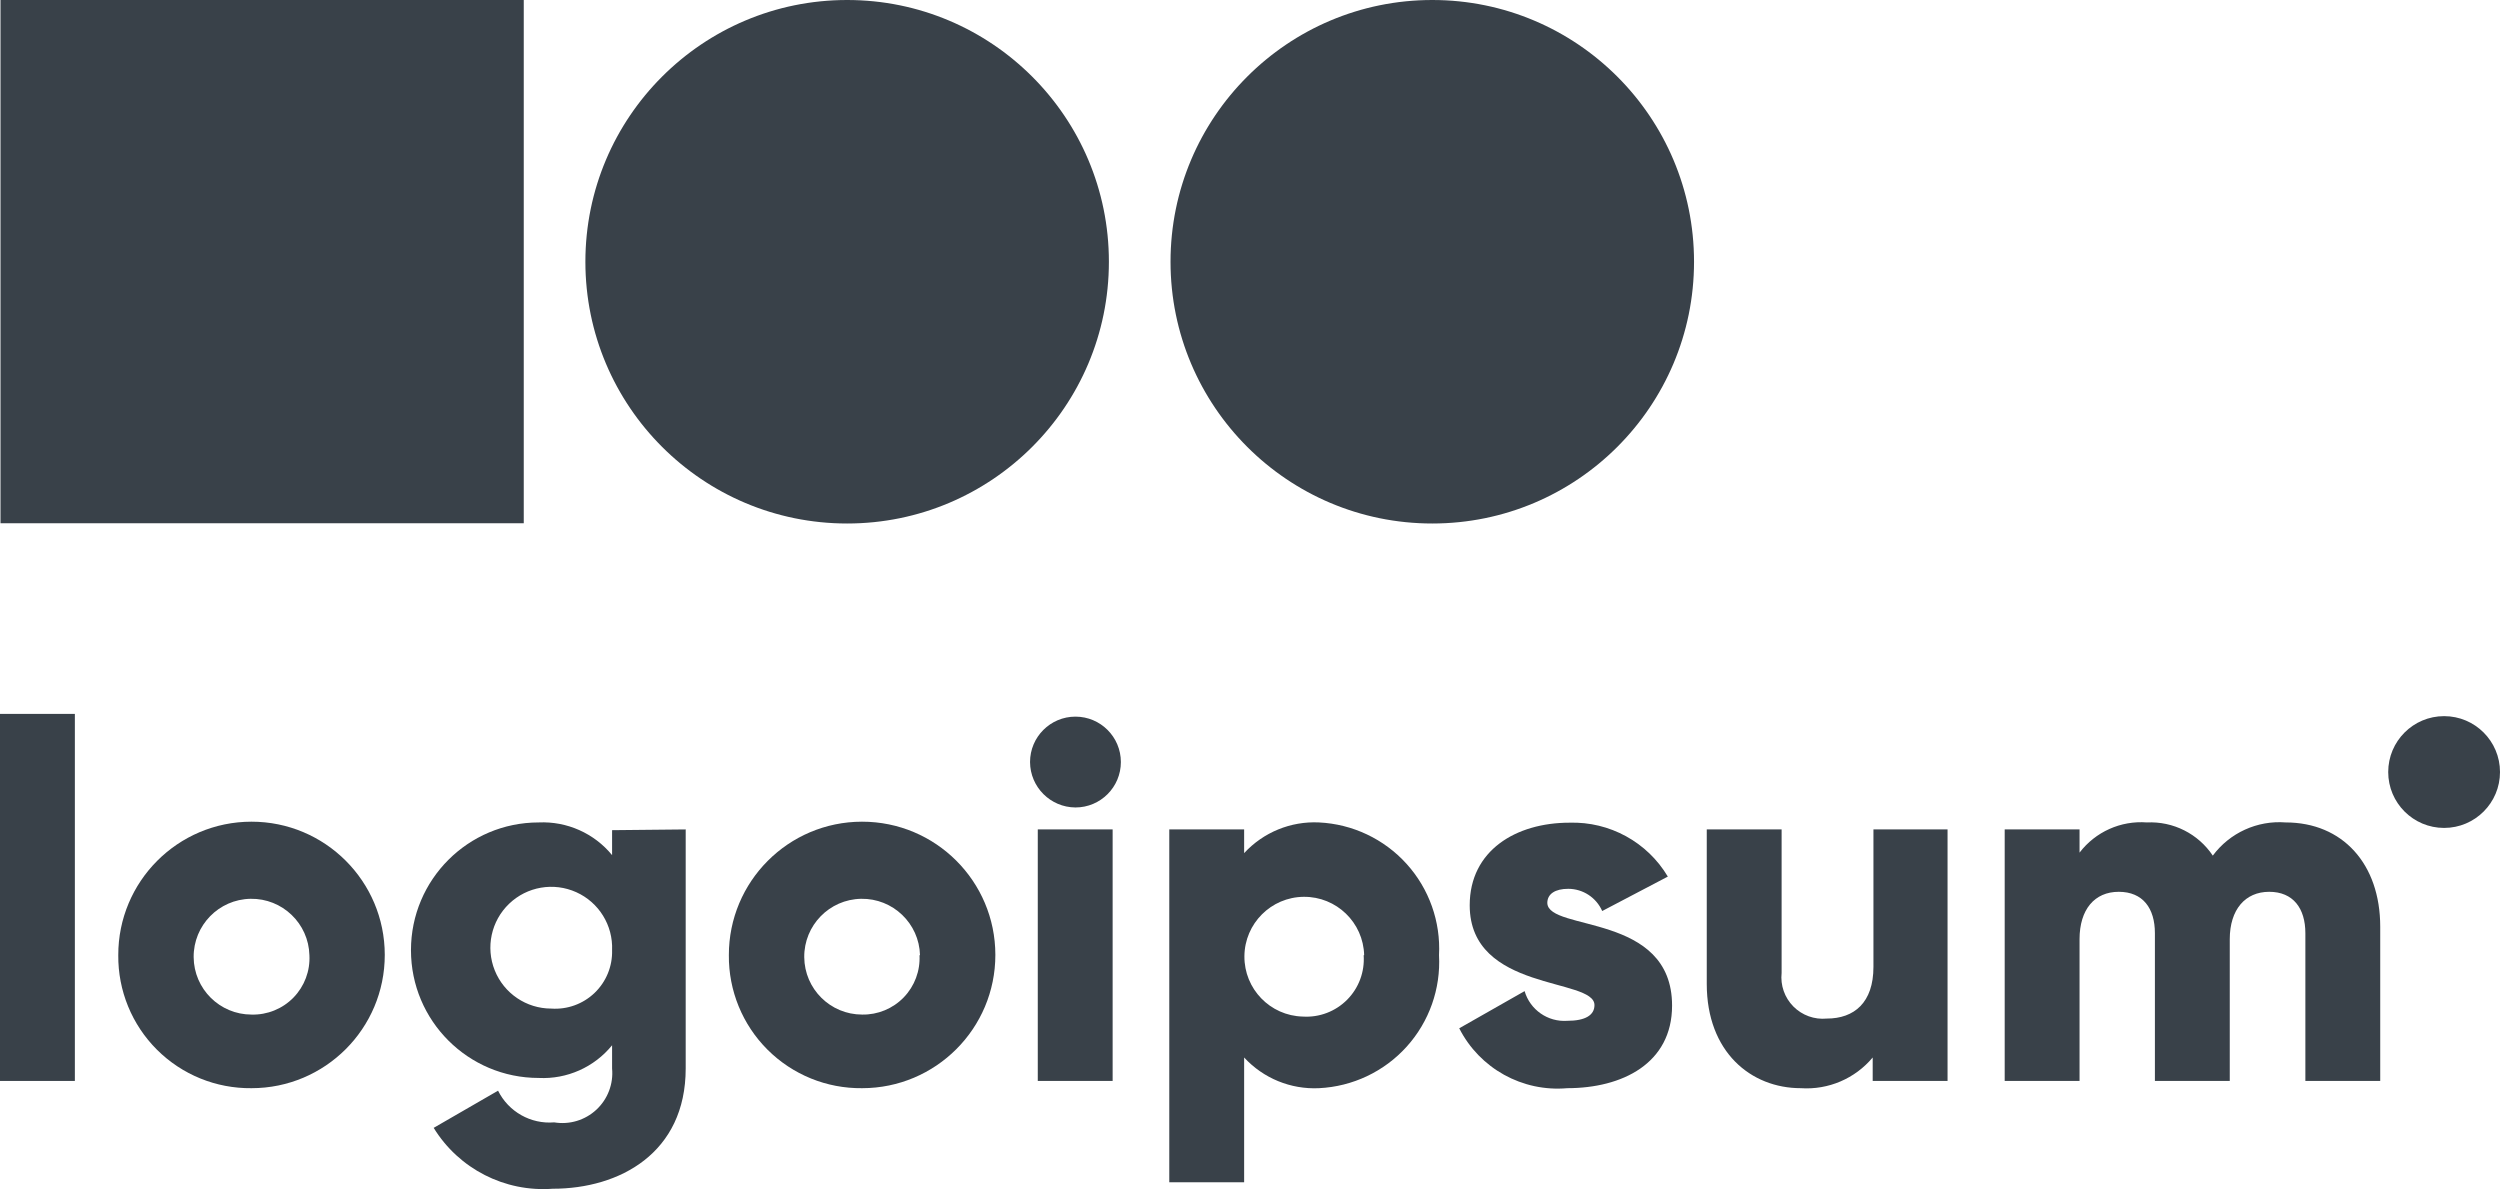
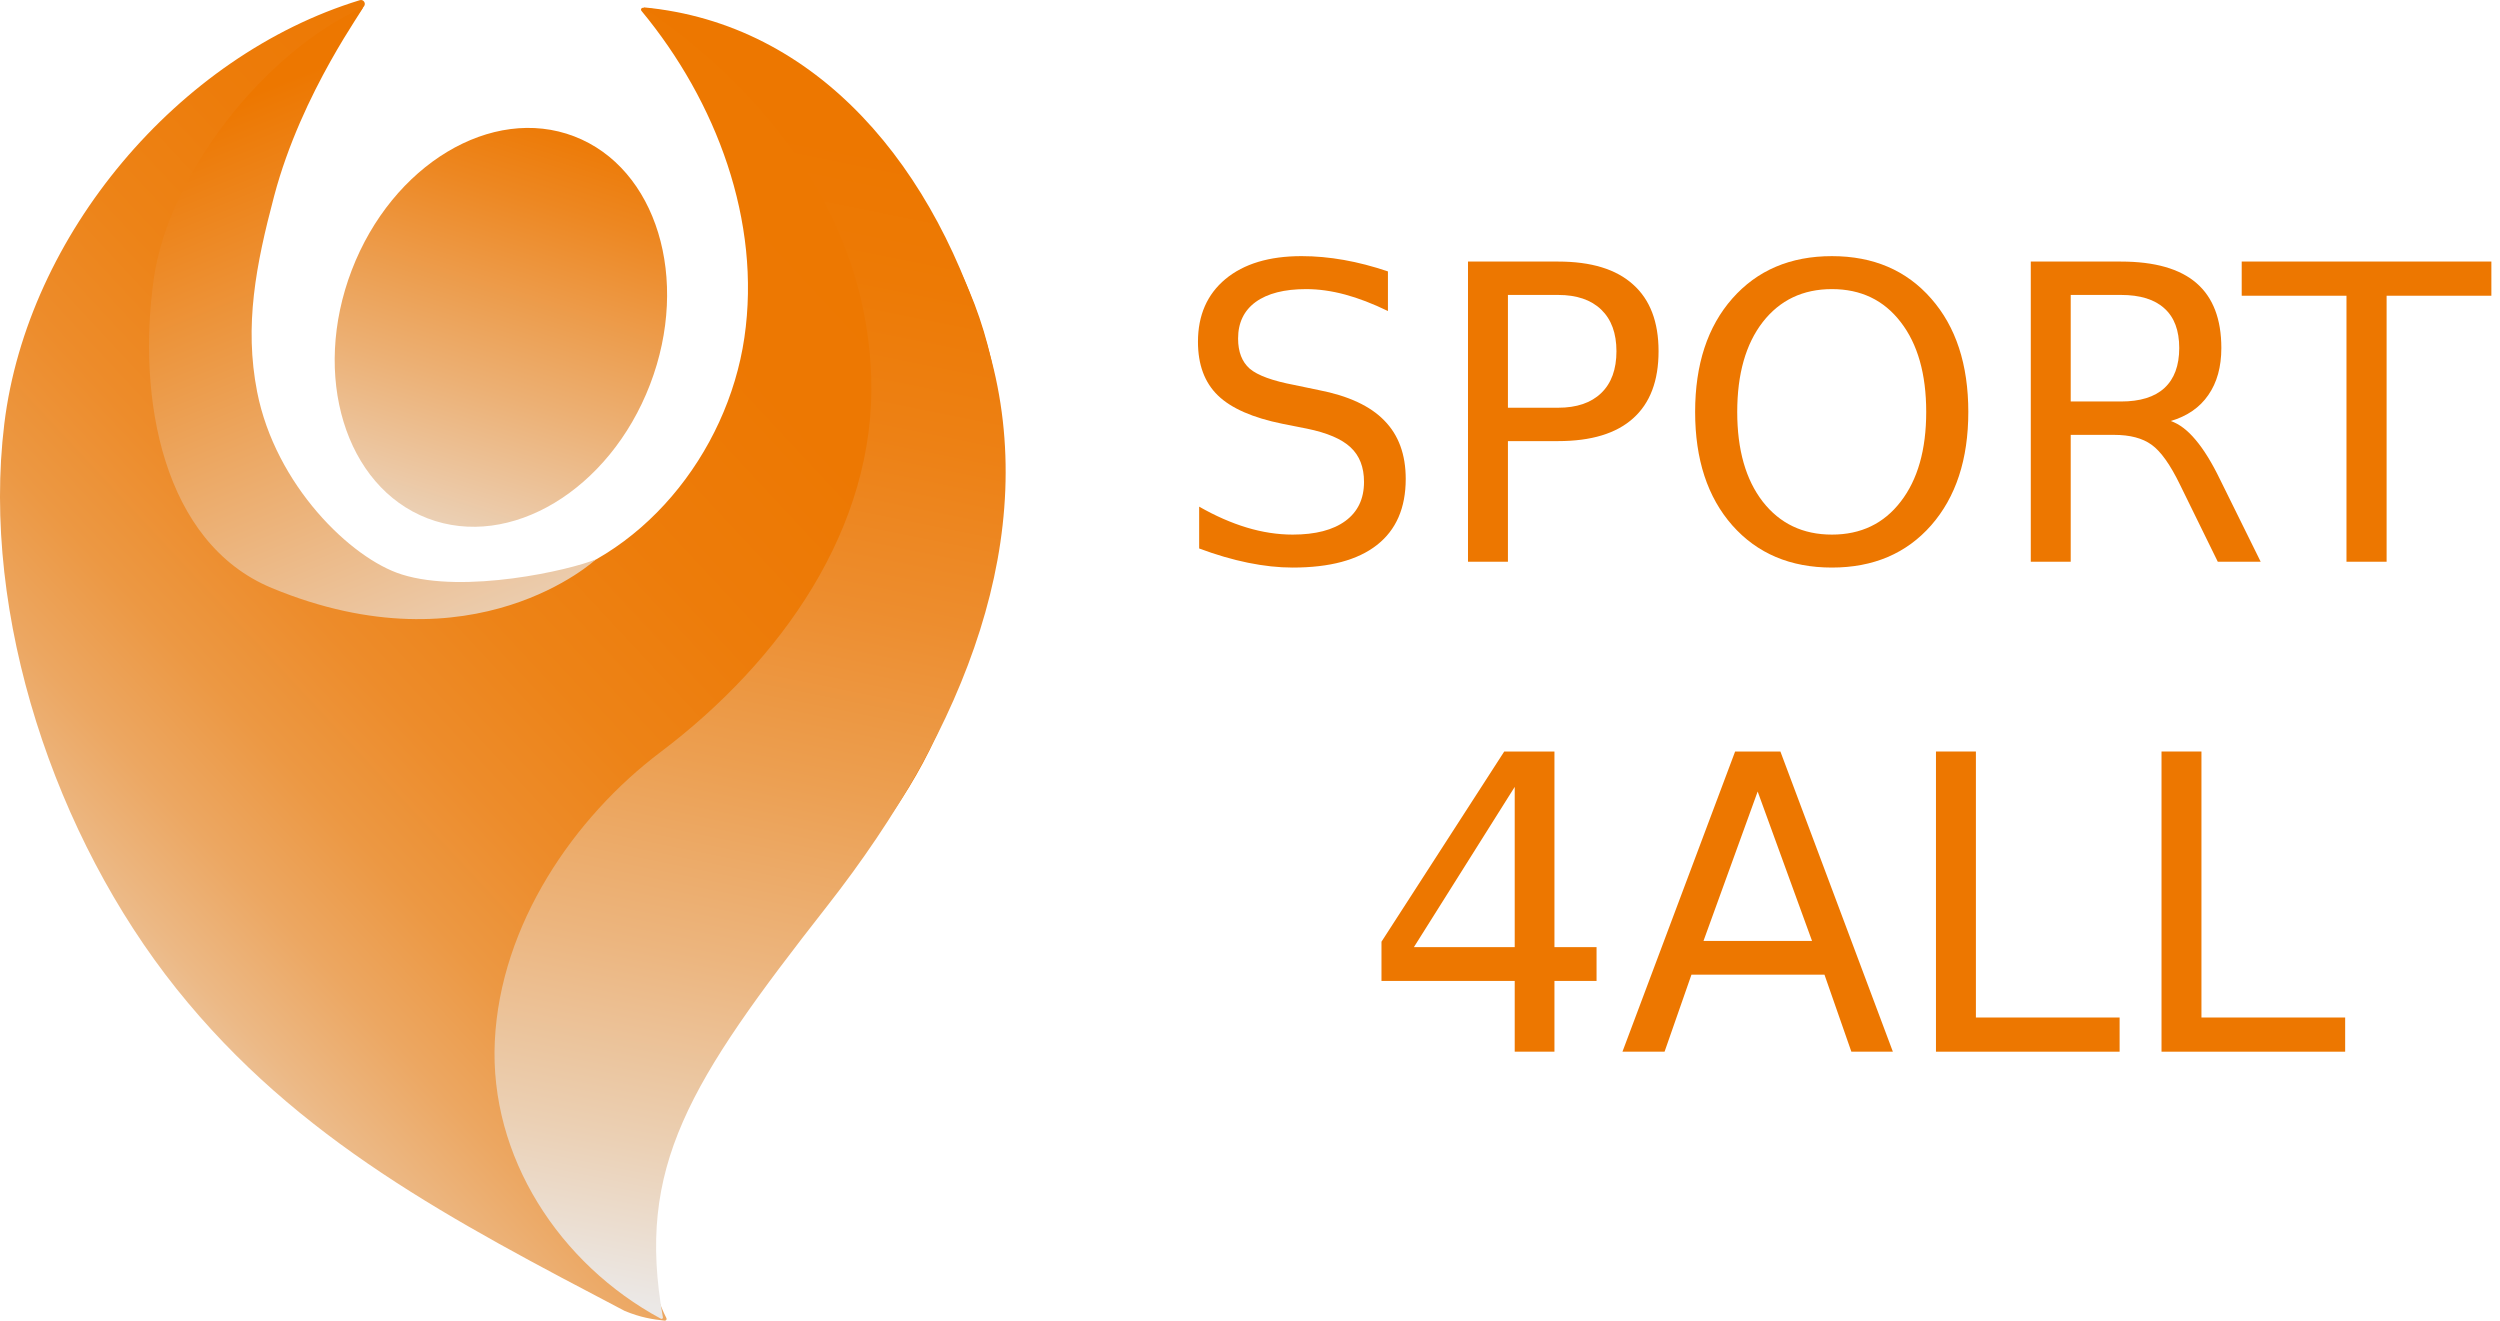
- <svg xmlns="http://www.w3.org/2000/svg" id="logoipsum" data-name="logoipsum" viewBox="38.79 26.18 100.19 47.65">
-   <path d="M38.79,54.79h3V69.5h-3Z" style="fill:#394149" />
-   <path d="M43.53,64.46a5.34,5.34,0,1,1,5.34,5.33A5.28,5.28,0,0,1,43.53,64.46Zm7.66,0a2.32,2.32,0,1,0-2.32,2.38A2.26,2.26,0,0,0,51.19,64.46Z" style="fill:#394149" />
-   <path d="M66.27,59.42V69c0,3.39-2.65,4.82-5.33,4.82a5.15,5.15,0,0,1-4.77-2.44l2.58-1.49A2.3,2.3,0,0,0,61,71.16,2,2,0,0,0,63.32,69v-.93a3.56,3.56,0,0,1-2.94,1.31,5.12,5.12,0,0,1,0-10.24,3.59,3.59,0,0,1,2.94,1.31v-1Zm-2.95,4.84a2.44,2.44,0,1,0-2.44,2.34A2.28,2.28,0,0,0,63.32,64.26Z" style="fill:#394149" />
-   <path d="M68,64.46a5.34,5.34,0,1,1,5.34,5.33A5.28,5.28,0,0,1,68,64.46Zm7.66,0a2.32,2.32,0,1,0-2.32,2.38A2.26,2.26,0,0,0,75.64,64.46Z" style="fill:#394149" />
-   <path d="M80.07,56.72a1.82,1.82,0,1,1,1.82,1.82A1.83,1.83,0,0,1,80.07,56.72Zm.31,2.7h3V69.5h-3Z" style="fill:#394149" />
-   <path d="M96.46,64.46a5.06,5.06,0,0,1-4.81,5.33,3.83,3.83,0,0,1-3-1.23v5h-3V59.42h3v.95a3.83,3.83,0,0,1,3-1.23A5.06,5.06,0,0,1,96.46,64.46Zm-3,0A2.4,2.4,0,1,0,91,66.92,2.3,2.3,0,0,0,93.44,64.46Z" style="fill:#394149" />
-   <path d="M105.8,66.48c0,2.32-2,3.31-4.2,3.31a4.42,4.42,0,0,1-4.33-2.4l2.62-1.49a1.66,1.66,0,0,0,1.71,1.19c.73,0,1.09-.23,1.09-.63,0-1.11-5-.52-5-4,0-2.2,1.86-3.31,4-3.31a4.43,4.43,0,0,1,3.94,2.16L103,62.69a1.49,1.49,0,0,0-1.36-.89c-.52,0-.84.2-.84.57C100.84,63.52,105.8,62.75,105.8,66.48Z" style="fill:#394149" />
-   <path d="M116.84,59.42V69.5h-3v-.94a3.45,3.45,0,0,1-2.88,1.23c-2,0-3.77-1.45-3.77-4.18V59.42h3v5.75A1.66,1.66,0,0,0,112,67c1.1,0,1.87-.64,1.87-2.07V59.42Z" style="fill:#394149" />
-   <path d="M134.18,63.32V69.5h-3V63.58c0-1-.49-1.66-1.45-1.66s-1.58.71-1.58,1.9V69.5h-3V63.58c0-1-.48-1.66-1.45-1.66s-1.57.71-1.57,1.9V69.5h-3V59.42h3v.93a3.1,3.1,0,0,1,2.7-1.21,3,3,0,0,1,2.64,1.33,3.32,3.32,0,0,1,2.92-1.33C132.67,59.14,134.18,60.8,134.18,63.32Z" style="fill:#394149" />
-   <circle cx="136.74" cy="57.12" r="2.24" style="fill:#394149" />
-   <circle cx="72.74" cy="36.67" r="10.49" style="fill:#394149" />
-   <circle cx="96.19" cy="36.67" r="10.49" style="fill:#394149" />
-   <rect x="38.81" y="26.18" width="20.97" height="20.97" style="fill:#394149" />
+ <svg xmlns="http://www.w3.org/2000/svg" version="1.1" id="Layer_1" x="0px" y="0px" viewBox="0 0 505.971 267.29" xml:space="preserve" width="505.971" height="267.29">
+   <defs id="defs3468" />
+   <style type="text/css" id="style1759">
+ 	.st0{fill:none;stroke:#000000;stroke-miterlimit:10;}
+ 	.st1{fill:url(#SVGID_1_);}
+ 	.st2{fill:url(#SVGID_2_);}
+ 	.st3{fill:url(#SVGID_3_);}
+ 	.st4{fill:url(#SVGID_4_);}
+ 	.st5{fill:url(#SVGID_5_);}
+ 	.st6{fill:url(#SVGID_6_);}
+ 	.st7{fill:url(#SVGID_7_);}
+ 	.st8{fill:url(#SVGID_8_);}
+ 	.st9{fill:#DEDEDE;}
+ 	.st10{fill:#CE1212;}
+ 	.st11{fill:#1B1717;}
+ 	.st12{fill:url(#SVGID_9_);}
+ 	.st13{fill:url(#SVGID_10_);}
+ 	.st14{fill:url(#SVGID_11_);}
+ 	.st15{fill:url(#SVGID_12_);}
+ 	.st16{fill:#EBEBEB;}
+ 	.st17{fill:#ED7700;}
+ 	.st18{fill:#E84545;}
+ 	.st19{fill:#1D3557;}
+ 	.st20{fill:#31326F;}
+ 	.st21{fill:#B7094C;}
+ 	.st22{fill:#455E89;}
+ 	.st23{fill:url(#SVGID_13_);}
+ 	.st24{fill:url(#SVGID_14_);}
+ 	.st25{fill:url(#SVGID_15_);}
+ 	.st26{fill:#387C6D;}
+ 	.st27{fill:#216869;}
+ 	.st28{fill:#49A078;}
+ 	.st29{fill:#9CC5A1;}
+ 	.st30{fill:#DCE1DE;}
+ 	.st31{fill:#34656D;}
+ 	.st32{fill:#3D84B8;}
+ 	.st33{fill:#87A7B3;}
+ 	.st34{fill:#325288;}
+ 	.st35{fill:#2978B5;}
+ 	.st36{fill:#5AA897;}
+ 	.st37{fill:#4B778D;}
+ 	.st38{fill:#28B6B6;}
+ 	.st39{fill:#28B5B5;}
+ 	.st40{fill:#28527A;}
+ 	.st41{fill:#00917C;}
+ 	.st42{fill:#150E56;}
+ 	.st43{fill:#9DDFD3;}
+ 	.st44{fill:#9FD8DF;}
+ 	.st45{fill:#9ECCA4;}
+ 	.st46{fill:#E63946;}
+ 	.st47{fill:#FCA311;}
+ 	.st48{fill:#FFB400;}
+ 	.st49{fill:#F6511D;}
+ 	.st50{fill:#613DC1;}
+ 	.st51{fill:#4E148C;}
+ 	.st52{fill:#F45B69;}
+ 	.st53{fill:#FF6700;}
+ 	.st54{fill:#004E98;}
+ 	.st55{fill:#F2A154;}
+ 	.st56{fill:#E45826;}
+ 	.st57{fill:#487E95;}
+ 	.st58{fill:#F58634;}
+ 	.st59{fill:#007965;}
+ 	.st60{fill:#EF8D32;}
+ 	.st61{fill:#C81D25;}
+ 	.st62{fill:#0B3954;}
+ 	.st63{fill:#BA1B1D;}
+ 	.st64{fill:#161616;}
+ 	.st65{fill:url(#SVGID_16_);}
+ 	.st66{fill:url(#SVGID_17_);}
+ 	.st67{fill:url(#SVGID_18_);}
+ 	.st68{fill:url(#SVGID_19_);}
+ 	.st69{fill:url(#SVGID_20_);}
+ 	.st70{fill:url(#SVGID_21_);}
+ 	.st71{fill:url(#SVGID_22_);}
+ 	.st72{fill:url(#SVGID_23_);}
+ 	.st73{fill:url(#SVGID_24_);}
+ 	.st74{fill:url(#SVGID_25_);}
+ 	.st75{fill:url(#SVGID_26_);}
+ 	.st76{fill:url(#SVGID_27_);}
+ 	.st77{fill:url(#SVGID_28_);}
+ 	.st78{fill:url(#SVGID_29_);}
+ 	.st79{fill:url(#SVGID_30_);}
+ 	.st80{fill:url(#SVGID_31_);}
+ 	.st81{font-family:'ArialRoundedMTBold';}
+ 	.st82{font-size:82.633px;}
+ 	.st83{fill:url(#SVGID_32_);}
+ 	.st84{fill:url(#SVGID_33_);}
+ 	.st85{fill:url(#SVGID_34_);}
+ 	.st86{fill:url(#SVGID_35_);}
+ 	.st87{fill:url(#SVGID_36_);}
+ 	.st88{fill:url(#SVGID_37_);}
+ 	.st89{fill:url(#SVGID_38_);}
+ 	.st90{fill:url(#SVGID_39_);}
+ 	.st91{fill:#E2E8FF;}
+ 	.st92{fill:url(#SVGID_40_);}
+ 	.st93{fill:url(#SVGID_41_);}
+ 	.st94{fill:url(#SVGID_42_);}
+ 	.st95{fill:url(#SVGID_43_);}
+ 	.st96{fill:url(#SVGID_44_);}
+ 	.st97{fill:url(#SVGID_45_);}
+ 	.st98{fill:url(#SVGID_46_);}
+ 	.st99{fill:url(#SVGID_47_);}
+ 	.st100{fill:url(#SVGID_48_);}
+ 	.st101{fill:url(#SVGID_49_);}
+ 	.st102{fill:#6465AB;}
+ 	.st103{fill:#1497D4;}
+ 	.st104{fill:#045C85;}
+ 	.st105{fill:url(#SVGID_50_);}
+ 	.st106{fill:url(#SVGID_51_);}
+ 	.st107{fill:none;stroke:#6465AB;stroke-width:5;stroke-miterlimit:10;}
+ 	.st108{fill:#005C8F;}
+ 	.st109{fill:#2291D2;}
+ 	.st110{fill:url(#SVGID_52_);}
+ 	.st111{fill:url(#SVGID_53_);}
+ 	.st112{fill:url(#SVGID_54_);}
+ 	.st113{fill:url(#SVGID_55_);}
+ 	.st114{fill:url(#SVGID_56_);}
+ 	.st115{fill:url(#SVGID_57_);}
+ 	.st116{fill:url(#SVGID_58_);}
+ 	.st117{fill:url(#SVGID_59_);}
+ 	.st118{fill:url(#SVGID_60_);}
+ 	.st119{fill:url(#SVGID_61_);}
+ 	.st120{fill:url(#SVGID_62_);}
+ 	.st121{fill:url(#SVGID_63_);}
+ 	.st122{fill:url(#SVGID_64_);}
+ 	.st123{fill:url(#SVGID_65_);}
+ 	.st124{fill:url(#SVGID_66_);}
+ 	.st125{fill:url(#SVGID_67_);}
+ 	.st126{fill:url(#SVGID_68_);}
+ 	.st127{fill:url(#SVGID_69_);}
+ 	.st128{fill:url(#SVGID_70_);}
+ 	.st129{fill:url(#SVGID_71_);}
+ 	.st130{fill:url(#SVGID_72_);}
+ </style>
+   <linearGradient id="SVGID_9_" gradientUnits="userSpaceOnUse" x1="35.187" y1="-830.521" x2="87.568" y2="-837.875" gradientTransform="translate(-39.51588,-162.8622)">
+     <stop offset="0" style="stop-color:#CE1212" id="stop1881" />
+     <stop offset="1" style="stop-color:#1B1717" id="stop1883" />
+   </linearGradient>
+   <linearGradient id="SVGID_10_" gradientUnits="userSpaceOnUse" x1="42.855" y1="-860.093" x2="66.258" y2="-833.867" gradientTransform="translate(-39.51588,-162.8622)">
+     <stop offset="0" style="stop-color:#000000" id="stop1888" />
+     <stop offset="0.067" style="stop-color:#160202" id="stop1890" />
+     <stop offset="0.248" style="stop-color:#4E0707" id="stop1892" />
+     <stop offset="0.424" style="stop-color:#7C0B0B" id="stop1894" />
+     <stop offset="0.591" style="stop-color:#9F0E0E" id="stop1896" />
+     <stop offset="0.747" style="stop-color:#B91010" id="stop1898" />
+     <stop offset="0.888" style="stop-color:#C91212" id="stop1900" />
+     <stop offset="1" style="stop-color:#CE1212" id="stop1902" />
+   </linearGradient>
+   <linearGradient id="SVGID_11_" gradientUnits="userSpaceOnUse" x1="61.554" y1="-804.804" x2="78.739" y2="-863.357" gradientTransform="translate(-39.51588,-162.8622)">
+     <stop offset="0" style="stop-color:#CE1212" id="stop1907" />
+     <stop offset="0.419" style="stop-color:#B41313" id="stop1909" />
+     <stop offset="0.531" style="stop-color:#9C1414" id="stop1911" />
+     <stop offset="0.765" style="stop-color:#5E1515" id="stop1913" />
+     <stop offset="1" style="stop-color:#1B1717" id="stop1915" />
+   </linearGradient>
+   <linearGradient id="SVGID_12_" gradientUnits="userSpaceOnUse" x1="57.073" y1="-841.516" x2="62.454" y2="-859.953" gradientTransform="translate(-39.51588,-162.8622)">
+     <stop offset="0" style="stop-color:#CE1212" id="stop1920" />
+     <stop offset="0.021" style="stop-color:#C91212" id="stop1922" />
+     <stop offset="0.373" style="stop-color:#801615" id="stop1924" />
+     <stop offset="0.664" style="stop-color:#4A1916" id="stop1926" />
+     <stop offset="0.881" style="stop-color:#291B18" id="stop1928" />
+     <stop offset="1" style="stop-color:#1C1C18" id="stop1930" />
+   </linearGradient>
+   <linearGradient id="SVGID_13_" gradientUnits="userSpaceOnUse" x1="65.443" y1="-952.222" x2="45.41" y2="-898.279" gradientTransform="translate(-39.51588,-162.8622)">
+     <stop offset="0" style="stop-color:#387C6D" id="stop1997" />
+     <stop offset="0.319" style="stop-color:#3B7E6F" id="stop1999" />
+     <stop offset="0.527" style="stop-color:#438474" id="stop2001" />
+     <stop offset="0.703" style="stop-color:#528F7D" id="stop2003" />
+     <stop offset="0.86" style="stop-color:#679F8A" id="stop2005" />
+     <stop offset="1" style="stop-color:#81B29A" id="stop2007" />
+   </linearGradient>
+   <linearGradient id="SVGID_14_" gradientUnits="userSpaceOnUse" x1="44.682" y1="-952.734" x2="55.65" y2="-924.643" gradientTransform="translate(-39.51588,-162.8622)">
+     <stop offset="0" style="stop-color:#3B7F6F" id="stop2012" />
+     <stop offset="1" style="stop-color:#81B29A" id="stop2014" />
+   </linearGradient>
+   <linearGradient id="SVGID_15_" gradientUnits="userSpaceOnUse" x1="83.301" y1="-962.521" x2="57.584" y2="-904.856" gradientTransform="translate(-39.51588,-162.8622)">
+     <stop offset="0" style="stop-color:#387C6D" id="stop2019" />
+     <stop offset="0.061" style="stop-color:#3E8071" id="stop2021" />
+     <stop offset="0.449" style="stop-color:#5D9884" id="stop2023" />
+     <stop offset="0.776" style="stop-color:#71A791" id="stop2025" />
+     <stop offset="1" style="stop-color:#78AC95" id="stop2027" />
+   </linearGradient>
+   <linearGradient id="SVGID_16_" gradientUnits="userSpaceOnUse" x1="51.896" y1="-538.994" x2="85.185" y2="-583.914" gradientTransform="translate(-39.51588,-162.8622)">
+     <stop offset="0" style="stop-color:#E84545" id="stop2558" />
+     <stop offset="1" style="stop-color:#31326F" id="stop2560" />
+   </linearGradient>
+   <linearGradient id="SVGID_17_" gradientUnits="userSpaceOnUse" x1="53.07" y1="-580.162" x2="80.387" y2="-541.411" gradientTransform="translate(-39.51588,-162.8622)">
+     <stop offset="0" style="stop-color:#31326F" id="stop2565" />
+     <stop offset="0.229" style="stop-color:#563666" id="stop2567" />
+     <stop offset="0.736" style="stop-color:#B54051" id="stop2569" />
+     <stop offset="1" style="stop-color:#E84545" id="stop2571" />
+   </linearGradient>
+   <linearGradient id="SVGID_18_" gradientUnits="userSpaceOnUse" x1="82.111" y1="-570.456" x2="72.808" y2="-517.788" gradientTransform="translate(-39.51588,-162.8622)">
+     <stop offset="0" style="stop-color:#31326F" id="stop2576" />
+     <stop offset="0.173" style="stop-color:#4A3569" id="stop2578" />
+     <stop offset="0.543" style="stop-color:#8C3C5A" id="stop2580" />
+     <stop offset="1" style="stop-color:#E44546" id="stop2582" />
+   </linearGradient>
+   <linearGradient id="SVGID_19_" gradientUnits="userSpaceOnUse" x1="69.91" y1="-581.294" x2="63.944" y2="-563.397" gradientTransform="translate(-39.51588,-162.8622)">
+     <stop offset="0" style="stop-color:#31326F" id="stop2587" />
+     <stop offset="1" style="stop-color:#E74545" id="stop2589" />
+   </linearGradient>
+   <linearGradient id="SVGID_20_" gradientUnits="userSpaceOnUse" x1="49.378" y1="-628.315" x2="95.224" y2="-677.171" gradientTransform="translate(-39.51588,-162.8622)">
+     <stop offset="0" style="stop-color:#E84545" id="stop2600" />
+     <stop offset="0.112" style="stop-color:#E24445" id="stop2602" />
+     <stop offset="0.264" style="stop-color:#D14246" id="stop2604" />
+     <stop offset="0.437" style="stop-color:#B53F46" id="stop2606" />
+     <stop offset="0.627" style="stop-color:#8D3A47" id="stop2608" />
+     <stop offset="0.829" style="stop-color:#5B3449" id="stop2610" />
+     <stop offset="1" style="stop-color:#2B2E4A" id="stop2612" />
+   </linearGradient>
+   <linearGradient id="SVGID_21_" gradientUnits="userSpaceOnUse" x1="48.443" y1="-669.449" x2="67.659" y2="-641.953" gradientTransform="translate(-39.51588,-162.8622)">
+     <stop offset="0" style="stop-color:#1D3557" id="stop2617" />
+     <stop offset="0.102" style="stop-color:#273656" id="stop2619" />
+     <stop offset="0.276" style="stop-color:#433854" id="stop2621" />
+     <stop offset="0.503" style="stop-color:#703C50" id="stop2623" />
+     <stop offset="0.769" style="stop-color:#AD404A" id="stop2625" />
+     <stop offset="1" style="stop-color:#E84545" id="stop2627" />
+   </linearGradient>
+   <linearGradient id="SVGID_22_" gradientUnits="userSpaceOnUse" x1="80.739" y1="-662.123" x2="63.605" y2="-613.967" gradientTransform="translate(-39.51588,-162.8622)">
+     <stop offset="0" style="stop-color:#1D3557" id="stop2632" />
+     <stop offset="0.108" style="stop-color:#2A3656" id="stop2634" />
+     <stop offset="0.308" style="stop-color:#4D3953" id="stop2636" />
+     <stop offset="0.579" style="stop-color:#843D4E" id="stop2638" />
+     <stop offset="0.906" style="stop-color:#D14347" id="stop2640" />
+     <stop offset="1" style="stop-color:#E84545" id="stop2642" />
+   </linearGradient>
+   <linearGradient id="SVGID_23_" gradientUnits="userSpaceOnUse" x1="61.373" y1="-648.607" x2="67.108" y2="-668.37" gradientTransform="translate(-39.51588,-162.8622)">
+     <stop offset="0" style="stop-color:#E84545" id="stop2647" />
+     <stop offset="0.11" style="stop-color:#E24546" id="stop2649" />
+     <stop offset="0.253" style="stop-color:#D24347" id="stop2651" />
+     <stop offset="0.415" style="stop-color:#B74149" id="stop2653" />
+     <stop offset="0.589" style="stop-color:#923E4D" id="stop2655" />
+     <stop offset="0.775" style="stop-color:#623A51" id="stop2657" />
+     <stop offset="0.966" style="stop-color:#283656" id="stop2659" />
+     <stop offset="1" style="stop-color:#1D3557" id="stop2661" />
+   </linearGradient>
+   <linearGradient id="SVGID_24_" gradientUnits="userSpaceOnUse" x1="38.085" y1="-719.576" x2="89.408" y2="-767.361" gradientTransform="translate(-39.51588,-162.8622)">
+     <stop offset="0" style="stop-color:#EBEBEB" id="stop2672" />
+     <stop offset="0.016" style="stop-color:#EBE5DE" id="stop2674" />
+     <stop offset="0.078" style="stop-color:#EBCEB0" id="stop2676" />
+     <stop offset="0.146" style="stop-color:#ECB986" id="stop2678" />
+     <stop offset="0.219" style="stop-color:#ECA762" id="stop2680" />
+     <stop offset="0.297" style="stop-color:#EC9843" id="stop2682" />
+     <stop offset="0.382" style="stop-color:#ED8C2B" id="stop2684" />
+     <stop offset="0.477" style="stop-color:#ED8317" id="stop2686" />
+     <stop offset="0.588" style="stop-color:#ED7C0A" id="stop2688" />
+     <stop offset="0.729" style="stop-color:#ED7802" id="stop2690" />
+     <stop offset="1" style="stop-color:#ED7700" id="stop2692" />
+   </linearGradient>
+   <linearGradient id="SVGID_25_" gradientUnits="userSpaceOnUse" x1="48.009" y1="-768.183" x2="61.723" y2="-734.434" gradientTransform="translate(-39.51588,-162.8622)">
+     <stop offset="0" style="stop-color:#ED7700" id="stop2697" />
+     <stop offset="1" style="stop-color:#EBE4DE" id="stop2699" />
+   </linearGradient>
+   <linearGradient id="SVGID_26_" gradientUnits="userSpaceOnUse" x1="67.743" y1="-709.244" x2="79.311" y2="-766.487" gradientTransform="translate(-39.51588,-162.8622)">
+     <stop offset="0" style="stop-color:#EBE8E6" id="stop2704" />
+     <stop offset="0.134" style="stop-color:#EBD0B4" id="stop2706" />
+     <stop offset="0.3" style="stop-color:#ECB57E" id="stop2708" />
+     <stop offset="0.463" style="stop-color:#EC9F51" id="stop2710" />
+     <stop offset="0.617" style="stop-color:#ED8D2E" id="stop2712" />
+     <stop offset="0.762" style="stop-color:#ED8115" id="stop2714" />
+     <stop offset="0.894" style="stop-color:#ED7A05" id="stop2716" />
+     <stop offset="1" style="stop-color:#ED7700" id="stop2718" />
+   </linearGradient>
+   <linearGradient id="SVGID_27_" gradientUnits="userSpaceOnUse" x1="65.384" y1="-767.843" x2="57.703" y2="-743.496" gradientTransform="translate(-39.51588,-162.8622)">
+     <stop offset="0" style="stop-color:#ED7700" id="stop2723" />
+     <stop offset="0.173" style="stop-color:#ED8721" id="stop2725" />
+     <stop offset="0.554" style="stop-color:#ECB074" id="stop2727" />
+     <stop offset="1" style="stop-color:#EBE4DD" id="stop2729" />
+   </linearGradient>
+   <g id="g2808" transform="translate(-39.51588,-162.8622)">
+     <linearGradient id="SVGID_28_" gradientUnits="userSpaceOnUse" x1="42.869" y1="383.46" x2="252.606" y2="188.185">
+       <stop offset="0" style="stop-color:#EBEBEB" id="stop2740" />
+       <stop offset="0.016" style="stop-color:#EBE5DE" id="stop2742" />
+       <stop offset="0.078" style="stop-color:#EBCEB0" id="stop2744" />
+       <stop offset="0.146" style="stop-color:#ECB986" id="stop2746" />
+       <stop offset="0.219" style="stop-color:#ECA762" id="stop2748" />
+       <stop offset="0.297" style="stop-color:#EC9843" id="stop2750" />
+       <stop offset="0.382" style="stop-color:#ED8C2B" id="stop2752" />
+       <stop offset="0.477" style="stop-color:#ED8317" id="stop2754" />
+       <stop offset="0.588" style="stop-color:#ED7C0A" id="stop2756" />
+       <stop offset="0.729" style="stop-color:#ED7802" id="stop2758" />
+       <stop offset="1" style="stop-color:#ED7700" id="stop2760" />
+     </linearGradient>
+     <path class="st77" d="m 113.18,164.15 c 0.47,-0.61 -0.1,-1.48 -0.84,-1.25 -36.81,11.26 -67.29,47.55 -71.95,85.72 -4.76,38.98 10.35,83.71 34.86,114.38 24.51,30.67 55.94,46.93 90.7,65.18 3.28,1.35 5.58,1.69 8.09,1.97 0.29,0.03 0.48,-0.26 0.35,-0.52 -5.96,-11.59 -2.78,-25.89 2.09,-38.36 13.2,-33.75 39.78,-51.31 52.38,-79.16 12.84,-28.38 18.98,-61.73 6.81,-90.37 -12.06,-28.39 -35.41,-54.25 -66,-57.3 -0.34,-0.03 -0.55,0.36 -0.33,0.62 15.19,18.35 24.28,42.58 20.83,66.14 -3.45,23.53 -21.03,45.37 -44.22,50.36 -27.65,5.95 -53.7,-15.03 -55.64,-43.24 -1.74,-25.47 5.48,-51.62 22.87,-74.17 z" id="path2763" style="fill:url(#SVGID_28_)" />
+     <linearGradient id="SVGID_29_" gradientUnits="userSpaceOnUse" x1="83.425" y1="184.824" x2="139.47" y2="322.743">
+       <stop offset="0" style="stop-color:#ED7700" id="stop2765" />
+       <stop offset="1" style="stop-color:#EBE4DE" id="stop2767" />
+     </linearGradient>
+     <path class="st78" d="m 160.12,276.07 c 0.09,-0.04 -24.58,22.82 -65.61,5.79 -22.03,-9.14 -27.31,-38.35 -23.87,-62.6 2.98,-20.98 22.15,-45.73 42.32,-54.91 0.72,-0.33 -12.33,16.89 -17.97,38.22 -3.68,13.9 -6.07,26.15 -3.43,39.61 3.7,18.83 18.95,33.71 29.28,36.95 12.7,4 33.99,-0.87 39.28,-3.06 z" id="path2770" style="fill:url(#SVGID_29_)" />
+     <linearGradient id="SVGID_30_" gradientUnits="userSpaceOnUse" x1="164.068" y1="425.684" x2="211.34" y2="191.758">
+       <stop offset="0" style="stop-color:#EBE8E6" id="stop2772" />
+       <stop offset="0.134" style="stop-color:#EBD0B4" id="stop2774" />
+       <stop offset="0.3" style="stop-color:#ECB57E" id="stop2776" />
+       <stop offset="0.463" style="stop-color:#EC9F51" id="stop2778" />
+       <stop offset="0.617" style="stop-color:#ED8D2E" id="stop2780" />
+       <stop offset="0.762" style="stop-color:#ED8115" id="stop2782" />
+       <stop offset="0.894" style="stop-color:#ED7A05" id="stop2784" />
+       <stop offset="1" style="stop-color:#ED7700" id="stop2786" />
+     </linearGradient>
+     <path class="st79" d="m 173.68,429.47 c 0.04,0.23 -0.2,0.4 -0.4,0.29 -20.57,-11.08 -34.74,-32.83 -33.62,-56.2 1.13,-23.59 16.01,-45.25 33.53,-58.48 24.34,-18.38 43.62,-45.4 42.65,-75.89 -1.59,-49.61 -47.56,-74.98 -46.05,-74.84 35.16,3.29 59.42,32.34 69.95,69.76 10.37,36.82 -4.45,75.92 -32.82,112.13 -28.07,35.84 -38.68,52.76 -33.24,83.23 z" id="path2789" style="fill:url(#SVGID_30_)" />
+     <linearGradient id="SVGID_31_" gradientUnits="userSpaceOnUse" x1="154.43" y1="186.213" x2="123.038" y2="285.711">
+       <stop offset="0" style="stop-color:#ED7700" id="stop2791" />
+       <stop offset="0.173" style="stop-color:#ED8721" id="stop2793" />
+       <stop offset="0.554" style="stop-color:#ECB074" id="stop2795" />
+       <stop offset="1" style="stop-color:#EBE4DD" id="stop2797" />
+     </linearGradient>
+     <path class="st80" d="m 110.71,217.53 c 8.19,-21.35 28.35,-33.47 45.02,-27.07 16.67,6.4 23.54,28.89 15.34,50.24 -8.2,21.35 -28.35,33.47 -45.02,27.07 -16.67,-6.4 -23.53,-28.89 -15.34,-50.24 z" id="path2800" style="fill:url(#SVGID_31_)" />
+     <g aria-label="SPORT4ALL" transform="scale(0.9915645,1.008507)" id="text2806" style="font-size:11.899px;stroke-width:0.992">
+       <path d="m 323.144,215.956 v 7.949 q -4.64,-2.219 -8.756,-3.309 -4.115,-1.089 -7.949,-1.089 -6.657,0 -10.289,2.582 -3.591,2.582 -3.591,7.343 0,3.994 2.381,6.052 2.421,2.017 9.119,3.268 l 4.922,1.009 q 9.119,1.735 13.436,6.133 4.358,4.358 4.358,11.701 0,8.756 -5.891,13.275 -5.85,4.519 -17.188,4.519 -4.277,0 -9.119,-0.968 -4.801,-0.968 -9.966,-2.865 v -8.392 q 4.963,2.784 9.724,4.196 4.761,1.412 9.361,1.412 6.98,0 10.773,-2.744 3.793,-2.744 3.793,-7.828 0,-4.438 -2.744,-6.94 -2.703,-2.502 -8.917,-3.752 l -4.963,-0.968 q -9.119,-1.816 -13.194,-5.689 -4.075,-3.873 -4.075,-10.773 0,-7.989 5.608,-12.589 5.649,-4.6 15.534,-4.6 4.237,0 8.634,0.767 4.398,0.767 8.998,2.3 z" style="font-size:82.633px;font-family:ArialRoundedMTBold;fill:#ed7700;stroke-width:0.992" id="path2211" />
+       <path d="m 347.635,220.677 v 22.635 h 10.248 q 5.689,0 8.796,-2.945 3.107,-2.945 3.107,-8.392 0,-5.407 -3.107,-8.352 -3.107,-2.945 -8.796,-2.945 z m -8.15,-6.698 h 18.399 q 10.127,0 15.292,4.6 5.205,4.559 5.205,13.396 0,8.917 -5.205,13.476 -5.165,4.559 -15.292,4.559 h -10.248 v 24.209 h -8.15 z" style="font-size:82.633px;font-family:ArialRoundedMTBold;fill:#ed7700;stroke-width:0.992" id="path2213" />
+       <path d="m 413.765,219.507 q -8.877,0 -14.122,6.617 -5.205,6.617 -5.205,18.036 0,11.378 5.205,17.995 5.245,6.617 14.122,6.617 8.877,0 14.041,-6.617 5.205,-6.617 5.205,-17.995 0,-11.419 -5.205,-18.036 -5.165,-6.617 -14.041,-6.617 z m 0,-6.617 q 12.669,0 20.255,8.513 7.585,8.473 7.585,22.756 0,14.243 -7.585,22.756 -7.585,8.473 -20.255,8.473 -12.71,0 -20.335,-8.473 -7.585,-8.473 -7.585,-22.756 0,-14.283 7.585,-22.756 7.626,-8.513 20.335,-8.513 z" style="font-size:82.633px;font-family:ArialRoundedMTBold;fill:#ed7700;stroke-width:0.992" id="path2215" />
+       <path d="m 482.922,245.975 q 2.623,0.888 5.084,3.793 2.502,2.905 5.003,7.989 l 8.271,16.462 h -8.756 l -7.706,-15.453 q -2.986,-6.052 -5.81,-8.029 -2.784,-1.977 -7.626,-1.977 h -8.877 v 25.46 h -8.15 v -60.24 h 18.399 q 10.329,0 15.413,4.317 5.084,4.317 5.084,13.032 0,5.689 -2.663,9.441 -2.623,3.752 -7.666,5.205 z M 462.506,220.677 v 21.384 h 10.248 q 5.891,0 8.877,-2.703 3.026,-2.744 3.026,-8.029 0,-5.286 -3.026,-7.949 -2.986,-2.703 -8.877,-2.703 z" style="font-size:82.633px;font-family:ArialRoundedMTBold;fill:#ed7700;stroke-width:0.992" id="path2217" />
+       <path d="m 497.407,213.979 h 50.96 v 6.859 h -21.384 v 53.381 h -8.191 v -53.381 h -21.384 z" style="font-size:82.633px;font-family:ArialRoundedMTBold;fill:#ed7700;stroke-width:0.992" id="path2219" />
+       <path d="m 349.021,319.404 -20.578,32.157 h 20.578 z m -2.138,-7.101 h 10.248 v 39.259 h 8.594 v 6.778 h -8.594 v 14.203 h -8.11 v -14.203 h -27.195 v -7.868 z" style="font-size:82.633px;font-family:ArialRoundedMTBold;fill:#ed7700;stroke-width:0.992" id="path2221" />
+       <path d="m 398.609,320.332 -11.055,29.979 h 22.151 z m -4.6,-8.029 h 9.24 l 22.958,60.24 h -8.473 l -5.487,-15.453 h -27.154 l -5.487,15.453 h -8.594 z" style="font-size:82.633px;font-family:ArialRoundedMTBold;fill:#ed7700;stroke-width:0.992" id="path2223" />
+       <path d="m 435.003,312.303 h 8.15 v 53.381 h 29.333 v 6.859 h -37.483 z" style="font-size:82.633px;font-family:ArialRoundedMTBold;fill:#ed7700;stroke-width:0.992" id="path2225" />
+       <path d="m 481.04,312.303 h 8.15 v 53.381 h 29.333 v 6.859 h -37.483 z" style="font-size:82.633px;font-family:ArialRoundedMTBold;fill:#ed7700;stroke-width:0.992" id="path2227" />
+     </g>
+   </g>
+   <linearGradient id="SVGID_40_" gradientUnits="userSpaceOnUse" x1="-1372.646" y1="-2138.753" x2="-1368.858" y2="-2224.671" gradientTransform="translate(-39.51588,-162.8622)">
+     <stop offset="0" style="stop-color:#1497D4" id="stop2906" />
+     <stop offset="0.523" style="stop-color:#1E629A" id="stop2908" />
+     <stop offset="1" style="stop-color:#292C5F" id="stop2910" />
+   </linearGradient>
+   <linearGradient id="SVGID_41_" gradientUnits="userSpaceOnUse" x1="-1339.795" y1="-2197.006" x2="-1338.228" y2="-2232.548" gradientTransform="translate(-39.51588,-162.8622)">
+     <stop offset="0" style="stop-color:#1497D4" id="stop2915" />
+     <stop offset="0.523" style="stop-color:#1E629A" id="stop2917" />
+     <stop offset="1" style="stop-color:#292C5F" id="stop2919" />
+   </linearGradient>
+   <linearGradient id="SVGID_42_" gradientUnits="userSpaceOnUse" x1="-1342.206" y1="-2131.502" x2="-1339.672" y2="-2188.979" gradientTransform="translate(-39.51588,-162.8622)">
+     <stop offset="0" style="stop-color:#1497D4" id="stop2924" />
+     <stop offset="0.523" style="stop-color:#1E629A" id="stop2926" />
+     <stop offset="1" style="stop-color:#292C5F" id="stop2928" />
+   </linearGradient>
+   <linearGradient id="SVGID_43_" gradientUnits="userSpaceOnUse" x1="-947.126" y1="-2529.358" x2="-930.819" y2="-2529.358" gradientTransform="matrix(0.811,-0.585,0.585,0.811,861.3524,-875.4289)">
+     <stop offset="0" style="stop-color:#E3E9FF" id="stop2933" />
+     <stop offset="0.5" style="stop-color:#E2E8FF" id="stop2935" />
+     <stop offset="1" style="stop-color:#E3E9FF" id="stop2937" />
+   </linearGradient>
+   <linearGradient id="SVGID_47_" gradientUnits="userSpaceOnUse" x1="-855.325" y1="-2137.546" x2="-794.089" y2="-2205.852" gradientTransform="translate(-39.51588,-162.8622)">
+     <stop offset="0" style="stop-color:#1497D4" id="stop2989" />
+     <stop offset="0.441" style="stop-color:#1E629A" id="stop2991" />
+     <stop offset="1" style="stop-color:#292C5F" id="stop2993" />
+   </linearGradient>
+   <linearGradient id="SVGID_48_" gradientUnits="userSpaceOnUse" x1="-897.146" y1="-2214.65" x2="-772.802" y2="-2214.65" gradientTransform="translate(-39.51588,-162.8622)">
+     <stop offset="0" style="stop-color:#A3A5FF;stop-opacity:0.71" id="stop2998" />
+     <stop offset="0.01" style="stop-color:#A2A4FF;stop-opacity:0.736" id="stop3000" />
+     <stop offset="0.112" style="stop-color:#A1A2FF" id="stop3002" />
+     <stop offset="0.149" style="stop-color:#A3A4FF" id="stop3004" />
+     <stop offset="0.237" style="stop-color:#A2A3FF" id="stop3006" />
+     <stop offset="0.326" style="stop-color:#A2A3FF" id="stop3008" />
+     <stop offset="0.568" style="stop-color:#7B7CCA" id="stop3010" />
+     <stop offset="1" style="stop-color:#2B2D5E" id="stop3012" />
+   </linearGradient>
+   <linearGradient id="SVGID_49_" gradientUnits="userSpaceOnUse" x1="-445.733" y1="-1182.704" x2="-321.423" y2="-1178.513" gradientTransform="rotate(180,-620.6689,-1737.028)">
+     <stop offset="0" style="stop-color:#A6A8FF" id="stop3017" />
+     <stop offset="0.025" style="stop-color:#A3A4FF" id="stop3019" />
+     <stop offset="0.112" style="stop-color:#A1A2FF" id="stop3021" />
+     <stop offset="0.149" style="stop-color:#A3A4FF" id="stop3023" />
+     <stop offset="0.326" style="stop-color:#A2A3FF" id="stop3025" />
+     <stop offset="1" style="stop-color:#2B2D5E" id="stop3027" />
+   </linearGradient>
+   <linearGradient id="SVGID_52_" gradientUnits="userSpaceOnUse" x1="-1495.585" y1="-1901.172" x2="-1473.383" y2="-1925.937" gradientTransform="translate(-39.51588,-162.8622)">
+     <stop offset="0" style="stop-color:#1497D4" id="stop3102" />
+     <stop offset="0.441" style="stop-color:#1E629A" id="stop3104" />
+     <stop offset="1" style="stop-color:#292C5F" id="stop3106" />
+   </linearGradient>
+   <linearGradient id="SVGID_53_" gradientUnits="userSpaceOnUse" x1="-1573.15" y1="-1762.54" x2="-1420.378" y2="-1932.951" gradientTransform="translate(-39.51588,-162.8622)">
+     <stop offset="0" style="stop-color:#1497D4" id="stop3111" />
+     <stop offset="0.441" style="stop-color:#1E629A" id="stop3113" />
+     <stop offset="1" style="stop-color:#292C5F" id="stop3115" />
+   </linearGradient>
</svg>
